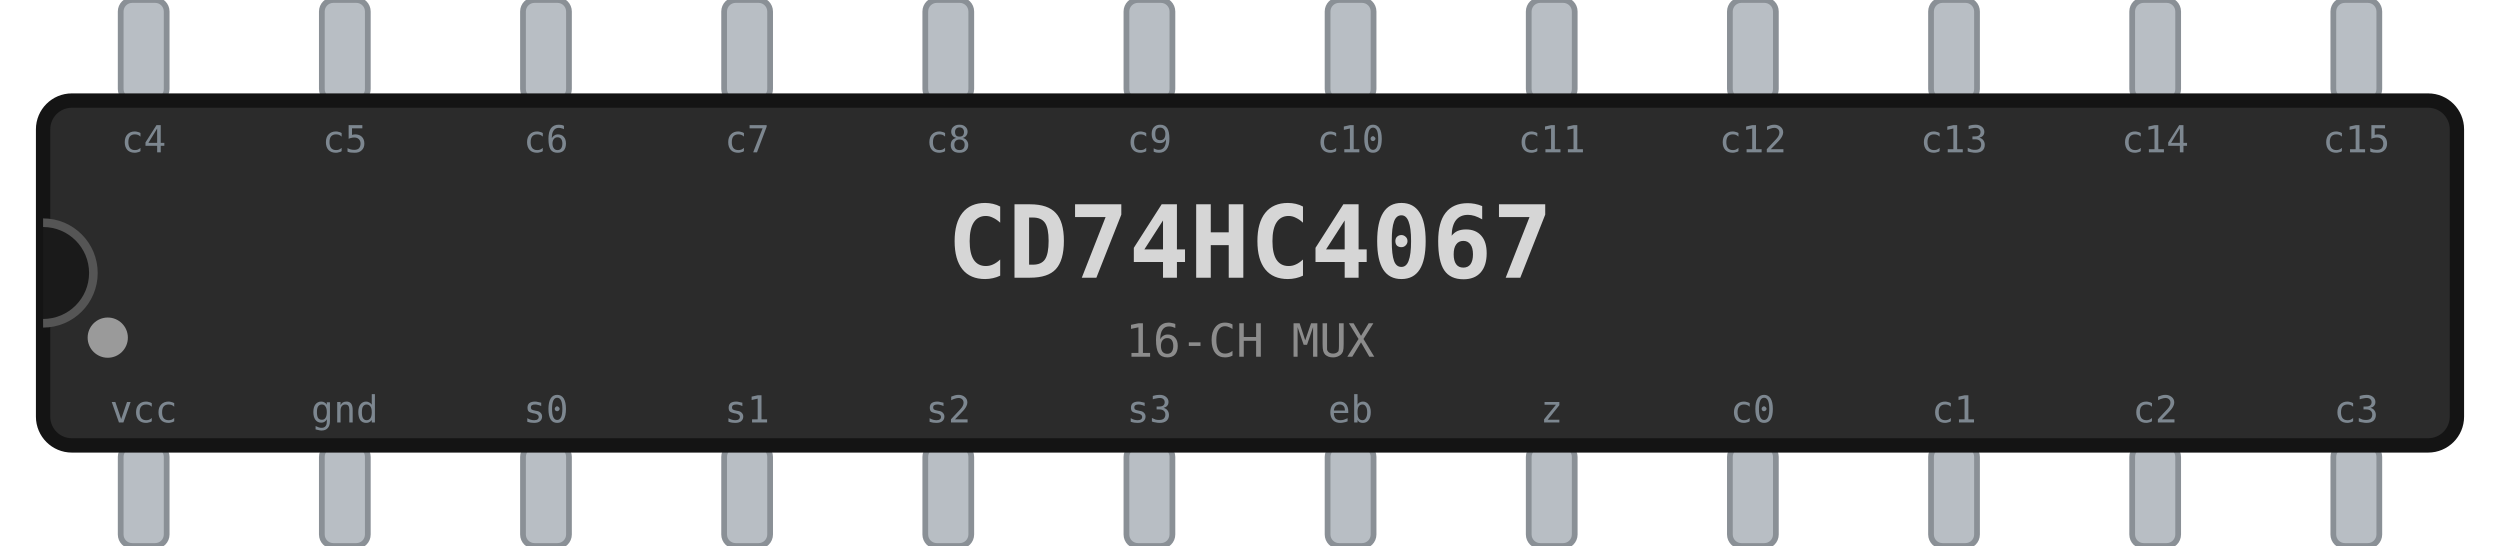
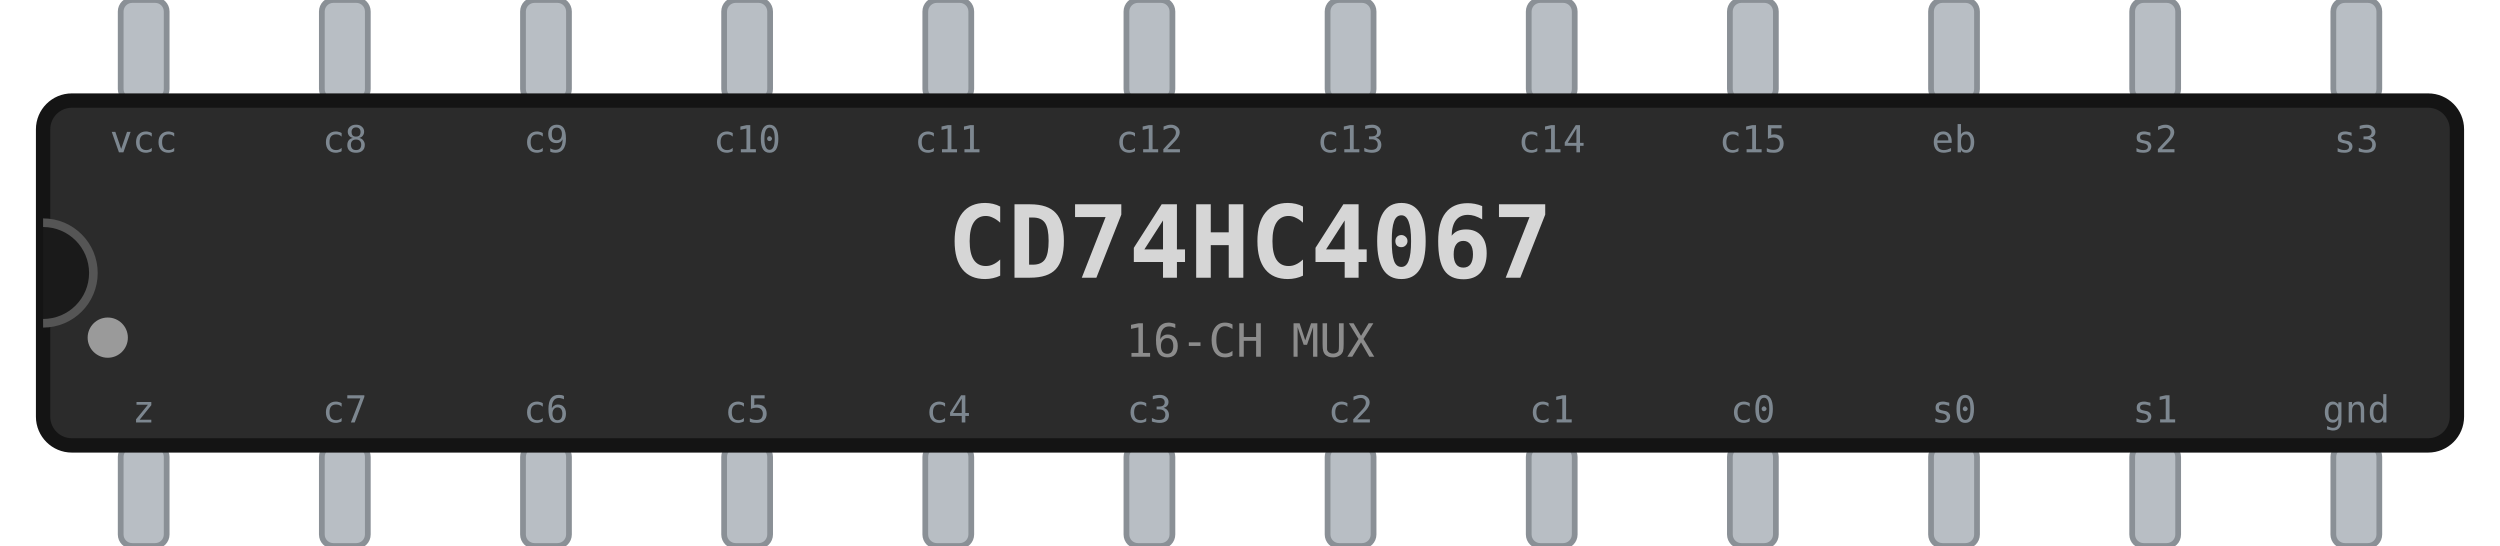
<svg xmlns="http://www.w3.org/2000/svg" viewBox="0 0 174 38" width="174" height="38">
  <rect x="8.4" y="31" width="3.2" height="7" rx="0.8" fill="#b8bec4" stroke="#8a9096" stroke-width="0.4" />
  <rect x="22.4" y="31" width="3.2" height="7" rx="0.8" fill="#b8bec4" stroke="#8a9096" stroke-width="0.4" />
  <rect x="36.4" y="31" width="3.2" height="7" rx="0.8" fill="#b8bec4" stroke="#8a9096" stroke-width="0.4" />
  <rect x="50.4" y="31" width="3.2" height="7" rx="0.8" fill="#b8bec4" stroke="#8a9096" stroke-width="0.4" />
  <rect x="64.4" y="31" width="3.2" height="7" rx="0.8" fill="#b8bec4" stroke="#8a9096" stroke-width="0.4" />
  <rect x="78.4" y="31" width="3.2" height="7" rx="0.8" fill="#b8bec4" stroke="#8a9096" stroke-width="0.4" />
  <rect x="92.4" y="31" width="3.2" height="7" rx="0.8" fill="#b8bec4" stroke="#8a9096" stroke-width="0.4" />
  <rect x="106.4" y="31" width="3.2" height="7" rx="0.8" fill="#b8bec4" stroke="#8a9096" stroke-width="0.4" />
  <rect x="120.4" y="31" width="3.2" height="7" rx="0.8" fill="#b8bec4" stroke="#8a9096" stroke-width="0.4" />
  <rect x="134.4" y="31" width="3.2" height="7" rx="0.8" fill="#b8bec4" stroke="#8a9096" stroke-width="0.4" />
  <rect x="148.4" y="31" width="3.2" height="7" rx="0.8" fill="#b8bec4" stroke="#8a9096" stroke-width="0.4" />
  <rect x="162.4" y="31" width="3.2" height="7" rx="0.8" fill="#b8bec4" stroke="#8a9096" stroke-width="0.4" />
+   <rect x="162.4" y="0" width="3.2" height="7" rx="0.8" fill="#b8bec4" stroke="#8a9096" stroke-width="0.4" />
+   <rect x="148.4" y="0" width="3.2" height="7" rx="0.8" fill="#b8bec4" stroke="#8a9096" stroke-width="0.4" />
+   <rect x="134.4" y="0" width="3.2" height="7" rx="0.8" fill="#b8bec4" stroke="#8a9096" stroke-width="0.4" />
+   <rect x="120.4" y="0" width="3.2" height="7" rx="0.8" fill="#b8bec4" stroke="#8a9096" stroke-width="0.4" />
+   <rect x="106.4" y="0" width="3.2" height="7" rx="0.8" fill="#b8bec4" stroke="#8a9096" stroke-width="0.4" />
+   <rect x="92.4" y="0" width="3.2" height="7" rx="0.8" fill="#b8bec4" stroke="#8a9096" stroke-width="0.4" />
+   <rect x="78.4" y="0" width="3.2" height="7" rx="0.8" fill="#b8bec4" stroke="#8a9096" stroke-width="0.4" />
+   <rect x="64.4" y="0" width="3.2" height="7" rx="0.8" fill="#b8bec4" stroke="#8a9096" stroke-width="0.4" />
+   <rect x="50.4" y="0" width="3.2" height="7" rx="0.8" fill="#b8bec4" stroke="#8a9096" stroke-width="0.4" />
+   <rect x="36.4" y="0" width="3.2" height="7" rx="0.8" fill="#b8bec4" stroke="#8a9096" stroke-width="0.4" />
+   <rect x="22.4" y="0" width="3.2" height="7" rx="0.8" fill="#b8bec4" stroke="#8a9096" stroke-width="0.4" />
  <rect x="8.4" y="0" width="3.2" height="7" rx="0.8" fill="#b8bec4" stroke="#8a9096" stroke-width="0.4" />
-   <rect x="22.4" y="0" width="3.2" height="7" rx="0.8" fill="#b8bec4" stroke="#8a9096" stroke-width="0.4" />
-   <rect x="36.4" y="0" width="3.2" height="7" rx="0.8" fill="#b8bec4" stroke="#8a9096" stroke-width="0.4" />
-   <rect x="50.4" y="0" width="3.2" height="7" rx="0.8" fill="#b8bec4" stroke="#8a9096" stroke-width="0.4" />
-   <rect x="64.4" y="0" width="3.2" height="7" rx="0.8" fill="#b8bec4" stroke="#8a9096" stroke-width="0.4" />
-   <rect x="78.4" y="0" width="3.2" height="7" rx="0.8" fill="#b8bec4" stroke="#8a9096" stroke-width="0.4" />
-   <rect x="92.4" y="0" width="3.2" height="7" rx="0.8" fill="#b8bec4" stroke="#8a9096" stroke-width="0.4" />
-   <rect x="106.4" y="0" width="3.2" height="7" rx="0.8" fill="#b8bec4" stroke="#8a9096" stroke-width="0.4" />
-   <rect x="120.4" y="0" width="3.2" height="7" rx="0.8" fill="#b8bec4" stroke="#8a9096" stroke-width="0.4" />
-   <rect x="134.4" y="0" width="3.2" height="7" rx="0.8" fill="#b8bec4" stroke="#8a9096" stroke-width="0.4" />
-   <rect x="148.4" y="0" width="3.2" height="7" rx="0.8" fill="#b8bec4" stroke="#8a9096" stroke-width="0.4" />
-   <rect x="162.4" y="0" width="3.2" height="7" rx="0.8" fill="#b8bec4" stroke="#8a9096" stroke-width="0.4" />
  <rect x="3" y="7" width="168" height="24" rx="2" fill="#2b2b2b" stroke="#141414" stroke-width="1" />
  <path d="M3 15.5 A3.5 3.5 0 0 1 3 22.5" fill="#1a1a1a" stroke="#555" stroke-width="0.6" />
  <circle cx="7.5" cy="23.5" r="1.4" fill="#9a9a9a" />
  <text x="87" y="19.33" text-anchor="middle" font-family="monospace" font-size="7" font-weight="bold" fill="#d6d6d6">CD74HC4067</text>
  <text x="87" y="24.83" text-anchor="middle" font-family="monospace" font-size="3.2" fill="#8c8c8c">16-CH MUX</text>
-   <text x="10" y="29.4" text-anchor="middle" font-family="monospace" font-size="2.6" fill="#7d8790">vcc</text>
-   <text x="24" y="29.4" text-anchor="middle" font-family="monospace" font-size="2.6" fill="#7d8790">gnd</text>
-   <text x="38" y="29.4" text-anchor="middle" font-family="monospace" font-size="2.6" fill="#7d8790">s0</text>
-   <text x="52" y="29.4" text-anchor="middle" font-family="monospace" font-size="2.6" fill="#7d8790">s1</text>
-   <text x="66" y="29.4" text-anchor="middle" font-family="monospace" font-size="2.6" fill="#7d8790">s2</text>
-   <text x="80" y="29.4" text-anchor="middle" font-family="monospace" font-size="2.6" fill="#7d8790">s3</text>
-   <text x="94" y="29.4" text-anchor="middle" font-family="monospace" font-size="2.6" fill="#7d8790">eb</text>
-   <text x="108" y="29.4" text-anchor="middle" font-family="monospace" font-size="2.6" fill="#7d8790">z</text>
+   <text x="10" y="29.4" text-anchor="middle" font-family="monospace" font-size="2.6" fill="#7d8790">z</text>
+   <text x="24" y="29.4" text-anchor="middle" font-family="monospace" font-size="2.6" fill="#7d8790">c7</text>
+   <text x="38" y="29.4" text-anchor="middle" font-family="monospace" font-size="2.6" fill="#7d8790">c6</text>
+   <text x="52" y="29.4" text-anchor="middle" font-family="monospace" font-size="2.6" fill="#7d8790">c5</text>
+   <text x="66" y="29.4" text-anchor="middle" font-family="monospace" font-size="2.6" fill="#7d8790">c4</text>
+   <text x="80" y="29.4" text-anchor="middle" font-family="monospace" font-size="2.6" fill="#7d8790">c3</text>
+   <text x="94" y="29.4" text-anchor="middle" font-family="monospace" font-size="2.6" fill="#7d8790">c2</text>
+   <text x="108" y="29.4" text-anchor="middle" font-family="monospace" font-size="2.6" fill="#7d8790">c1</text>
  <text x="122" y="29.4" text-anchor="middle" font-family="monospace" font-size="2.6" fill="#7d8790">c0</text>
-   <text x="136" y="29.4" text-anchor="middle" font-family="monospace" font-size="2.6" fill="#7d8790">c1</text>
-   <text x="150" y="29.4" text-anchor="middle" font-family="monospace" font-size="2.6" fill="#7d8790">c2</text>
-   <text x="164" y="29.4" text-anchor="middle" font-family="monospace" font-size="2.6" fill="#7d8790">c3</text>
-   <text x="10" y="10.6" text-anchor="middle" font-family="monospace" font-size="2.6" fill="#7d8790">c4</text>
-   <text x="24" y="10.6" text-anchor="middle" font-family="monospace" font-size="2.6" fill="#7d8790">c5</text>
-   <text x="38" y="10.6" text-anchor="middle" font-family="monospace" font-size="2.6" fill="#7d8790">c6</text>
-   <text x="52" y="10.6" text-anchor="middle" font-family="monospace" font-size="2.6" fill="#7d8790">c7</text>
-   <text x="66" y="10.6" text-anchor="middle" font-family="monospace" font-size="2.6" fill="#7d8790">c8</text>
-   <text x="80" y="10.6" text-anchor="middle" font-family="monospace" font-size="2.6" fill="#7d8790">c9</text>
-   <text x="94" y="10.6" text-anchor="middle" font-family="monospace" font-size="2.6" fill="#7d8790">c10</text>
-   <text x="108" y="10.6" text-anchor="middle" font-family="monospace" font-size="2.6" fill="#7d8790">c11</text>
-   <text x="122" y="10.6" text-anchor="middle" font-family="monospace" font-size="2.6" fill="#7d8790">c12</text>
-   <text x="136" y="10.6" text-anchor="middle" font-family="monospace" font-size="2.6" fill="#7d8790">c13</text>
-   <text x="150" y="10.6" text-anchor="middle" font-family="monospace" font-size="2.6" fill="#7d8790">c14</text>
-   <text x="164" y="10.6" text-anchor="middle" font-family="monospace" font-size="2.6" fill="#7d8790">c15</text>
+   <text x="136" y="29.4" text-anchor="middle" font-family="monospace" font-size="2.6" fill="#7d8790">s0</text>
+   <text x="150" y="29.4" text-anchor="middle" font-family="monospace" font-size="2.6" fill="#7d8790">s1</text>
+   <text x="164" y="29.4" text-anchor="middle" font-family="monospace" font-size="2.6" fill="#7d8790">gnd</text>
+   <text x="164" y="10.6" text-anchor="middle" font-family="monospace" font-size="2.6" fill="#7d8790">s3</text>
+   <text x="150" y="10.6" text-anchor="middle" font-family="monospace" font-size="2.6" fill="#7d8790">s2</text>
+   <text x="136" y="10.6" text-anchor="middle" font-family="monospace" font-size="2.6" fill="#7d8790">eb</text>
+   <text x="122" y="10.6" text-anchor="middle" font-family="monospace" font-size="2.6" fill="#7d8790">c15</text>
+   <text x="108" y="10.6" text-anchor="middle" font-family="monospace" font-size="2.6" fill="#7d8790">c14</text>
+   <text x="94" y="10.6" text-anchor="middle" font-family="monospace" font-size="2.6" fill="#7d8790">c13</text>
+   <text x="80" y="10.6" text-anchor="middle" font-family="monospace" font-size="2.6" fill="#7d8790">c12</text>
+   <text x="66" y="10.6" text-anchor="middle" font-family="monospace" font-size="2.6" fill="#7d8790">c11</text>
+   <text x="52" y="10.6" text-anchor="middle" font-family="monospace" font-size="2.6" fill="#7d8790">c10</text>
+   <text x="38" y="10.6" text-anchor="middle" font-family="monospace" font-size="2.6" fill="#7d8790">c9</text>
+   <text x="24" y="10.6" text-anchor="middle" font-family="monospace" font-size="2.6" fill="#7d8790">c8</text>
+   <text x="10" y="10.6" text-anchor="middle" font-family="monospace" font-size="2.6" fill="#7d8790">vcc</text>
</svg>
